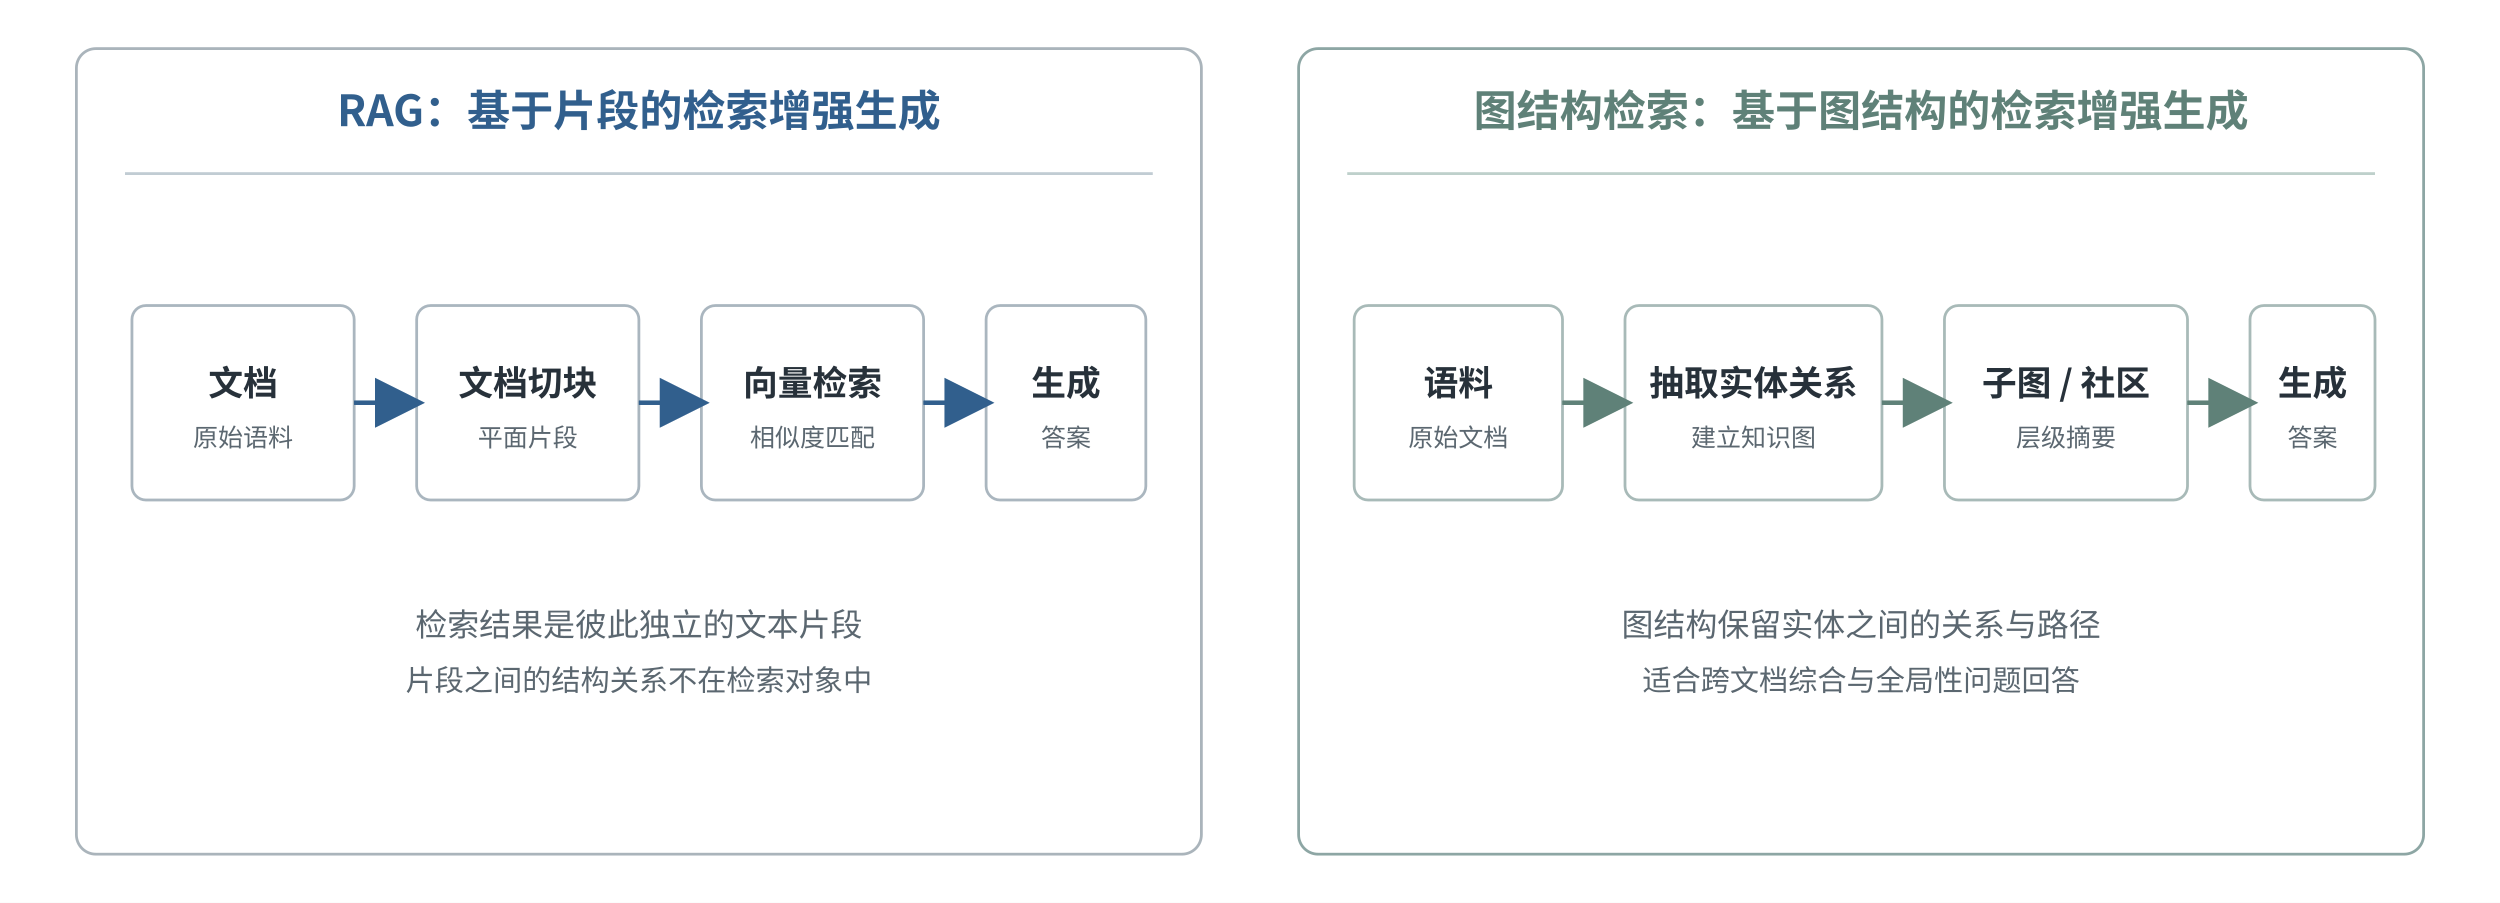
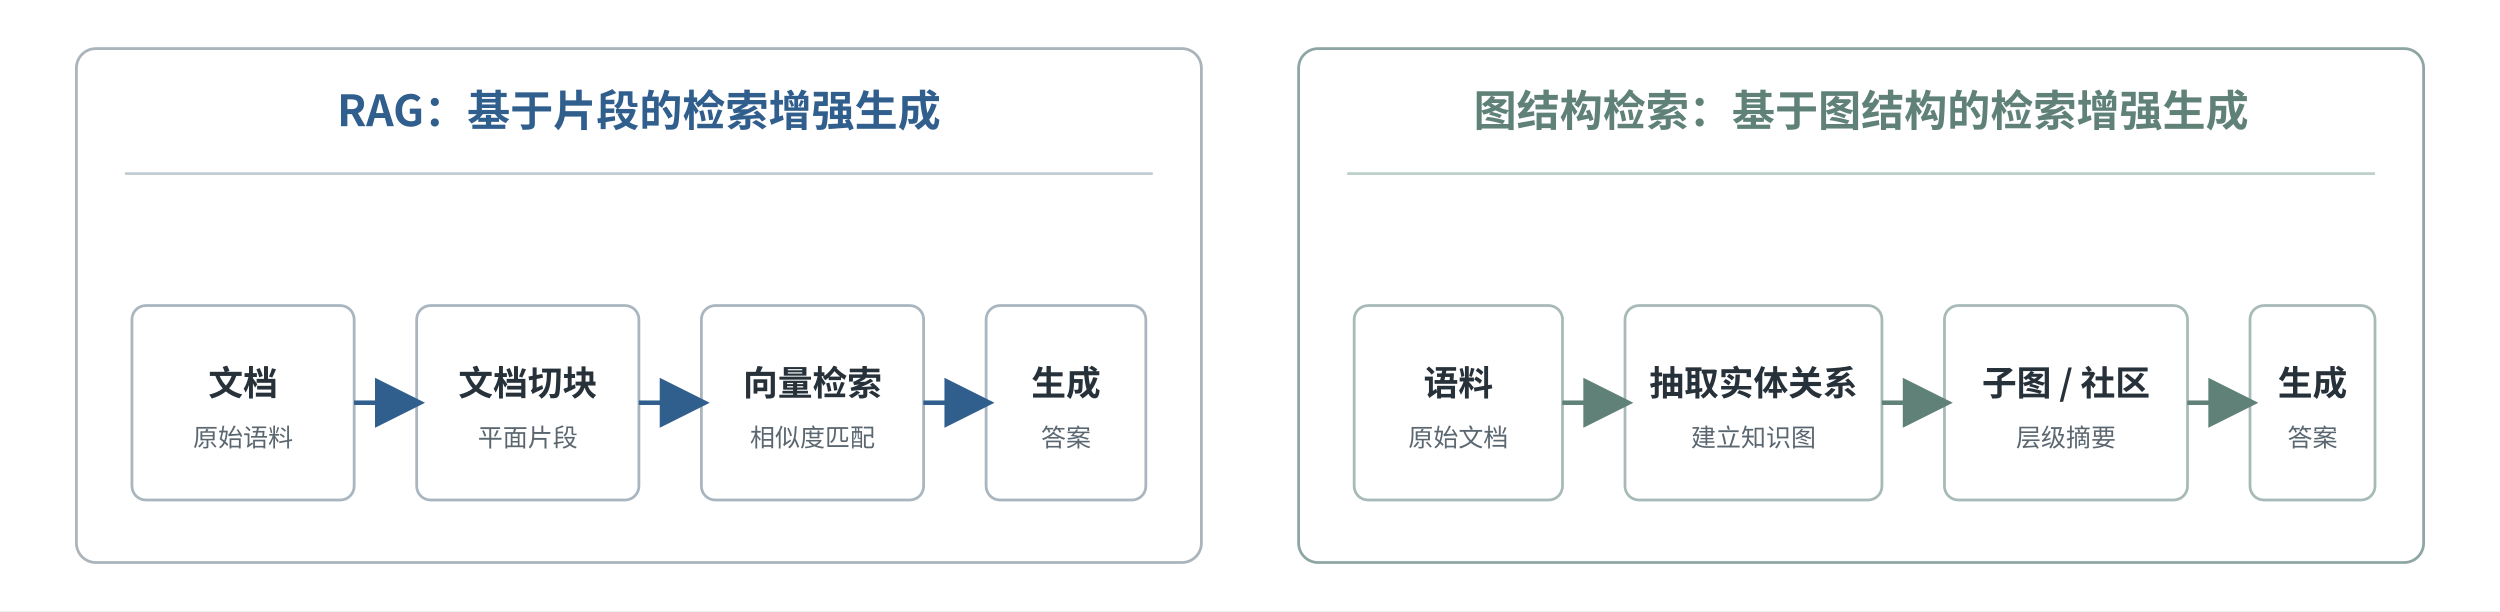
- <svg xmlns="http://www.w3.org/2000/svg" width="1800" height="650" viewBox="0 0 1800 650">
+ <svg xmlns="http://www.w3.org/2000/svg" width="1800" height="440" viewBox="0 0 1800 440">
  <defs>
    <marker id="arrow-gray" markerWidth="12" markerHeight="12" refX="10" refY="6" orient="auto" markerUnits="strokeWidth">
      <path d="M0,0 L12,6 L0,12 Z" fill="#59636c" />
    </marker>
    <marker id="arrow-blue" markerWidth="12" markerHeight="12" refX="10" refY="6" orient="auto" markerUnits="strokeWidth">
      <path d="M0,0 L12,6 L0,12 Z" fill="#315f8d" />
    </marker>
    <marker id="arrow-green" markerWidth="12" markerHeight="12" refX="10" refY="6" orient="auto" markerUnits="strokeWidth">
      <path d="M0,0 L12,6 L0,12 Z" fill="#5f8178" />
    </marker>
    <marker id="arrow-red" markerWidth="12" markerHeight="12" refX="10" refY="6" orient="auto" markerUnits="strokeWidth">
      <path d="M0,0 L12,6 L0,12 Z" fill="#a15e50" />
    </marker>
  </defs>
-   <rect width="1800" height="650" fill="#ffffff" />
-   <rect x="55" y="35" width="810" height="580" rx="14" fill="#ffffff" stroke="#aab4bb" stroke-width="2" />
-   <rect x="935" y="35" width="810" height="580" rx="14" fill="#ffffff" stroke="#8da6a4" stroke-width="2" />
+   <rect width="1800" height="440" fill="#ffffff" />
+   <rect x="55" y="35" width="810" height="370" rx="14" fill="#ffffff" stroke="#aab4bb" stroke-width="2" />
+   <rect x="935" y="35" width="810" height="370" rx="14" fill="#ffffff" stroke="#8da6a4" stroke-width="2" />
  <text x="460" y="80" text-anchor="middle" dominant-baseline="middle" style="font-family:Microsoft YaHei,Noto Sans CJK SC,SimSun,sans-serif;font-size:31px;font-weight:600;fill:#315f8d">RAG：基于片段的检索增强生成</text>
  <text x="1340" y="80" text-anchor="middle" dominant-baseline="middle" style="font-family:Microsoft YaHei,Noto Sans CJK SC,SimSun,sans-serif;font-size:31px;font-weight:600;fill:#5f8178">图结构检索：基于图结构的检索增强生成</text>
  <polyline points="90,125 830,125" fill="none" stroke="#c1ccd3" stroke-width="2" stroke-linejoin="round" />
  <polyline points="970,125 1710,125" fill="none" stroke="#bed0cb" stroke-width="2" stroke-linejoin="round" />
  <rect x="95" y="220" width="160" height="140" rx="10" fill="#ffffff" stroke="#aab6bf" stroke-width="2" />
  <text x="175.0" y="276.0" text-anchor="middle" dominant-baseline="middle" style="font-family:Microsoft YaHei,Noto Sans CJK SC,SimSun,sans-serif;font-size:25px;font-weight:600;fill:#27313a">文档</text>
  <text x="175.0" y="315.2" text-anchor="middle" dominant-baseline="middle" style="font-family:Microsoft YaHei,Noto Sans CJK SC,SimSun,sans-serif;font-size:18px;fill:#5b6770">原始语料</text>
  <rect x="300" y="220" width="160" height="140" rx="10" fill="#ffffff" stroke="#aab6bf" stroke-width="2" />
  <text x="380.0" y="276.0" text-anchor="middle" dominant-baseline="middle" style="font-family:Microsoft YaHei,Noto Sans CJK SC,SimSun,sans-serif;font-size:25px;font-weight:600;fill:#27313a">文档切块</text>
  <text x="380.0" y="315.2" text-anchor="middle" dominant-baseline="middle" style="font-family:Microsoft YaHei,Noto Sans CJK SC,SimSun,sans-serif;font-size:18px;fill:#5b6770">平面片段</text>
  <rect x="505" y="220" width="160" height="140" rx="10" fill="#ffffff" stroke="#aab6bf" stroke-width="2" />
  <text x="585.0" y="276.0" text-anchor="middle" dominant-baseline="middle" style="font-family:Microsoft YaHei,Noto Sans CJK SC,SimSun,sans-serif;font-size:25px;font-weight:600;fill:#27313a">向量检索</text>
  <text x="585.0" y="315.2" text-anchor="middle" dominant-baseline="middle" style="font-family:Microsoft YaHei,Noto Sans CJK SC,SimSun,sans-serif;font-size:18px;fill:#5b6770">相似度匹配</text>
  <rect x="710" y="220" width="115" height="140" rx="10" fill="#ffffff" stroke="#aab6bf" stroke-width="2" />
  <text x="767.5" y="276.0" text-anchor="middle" dominant-baseline="middle" style="font-family:Microsoft YaHei,Noto Sans CJK SC,SimSun,sans-serif;font-size:25px;font-weight:600;fill:#27313a">生成</text>
  <text x="767.5" y="315.2" text-anchor="middle" dominant-baseline="middle" style="font-family:Microsoft YaHei,Noto Sans CJK SC,SimSun,sans-serif;font-size:18px;fill:#5b6770">答案</text>
  <polyline points="255,290 300,290" fill="none" stroke="#315f8d" stroke-width="3" stroke-linejoin="round" />
  <polyline points="255,290 300,290" fill="none" stroke="#315f8d" stroke-width="3" stroke-linejoin="round" marker-end="url(#arrow-blue)" />
  <polyline points="460,290 505,290" fill="none" stroke="#315f8d" stroke-width="3" stroke-linejoin="round" />
  <polyline points="460,290 505,290" fill="none" stroke="#315f8d" stroke-width="3" stroke-linejoin="round" marker-end="url(#arrow-blue)" />
  <polyline points="665,290 710,290" fill="none" stroke="#315f8d" stroke-width="3" stroke-linejoin="round" />
  <polyline points="665,290 710,290" fill="none" stroke="#315f8d" stroke-width="3" stroke-linejoin="round" marker-end="url(#arrow-blue)" />
-   <text x="460" y="450" text-anchor="middle" dominant-baseline="middle" style="font-family:Microsoft YaHei,Noto Sans CJK SC,SimSun,sans-serif;font-size:23px;fill:#5b6770">检索结果是彼此独立的文本片段</text>
-   <text x="460" y="490" text-anchor="middle" dominant-baseline="middle" style="font-family:Microsoft YaHei,Noto Sans CJK SC,SimSun,sans-serif;font-size:21px;fill:#5b6770">片段之间的结构关系不在检索对象中</text>
  <rect x="975" y="220" width="150" height="140" rx="10" fill="#ffffff" stroke="#a8bab8" stroke-width="2" />
  <text x="1050.0" y="276.0" text-anchor="middle" dominant-baseline="middle" style="font-family:Microsoft YaHei,Noto Sans CJK SC,SimSun,sans-serif;font-size:25px;font-weight:600;fill:#27313a">语料</text>
  <text x="1050.0" y="315.2" text-anchor="middle" dominant-baseline="middle" style="font-family:Microsoft YaHei,Noto Sans CJK SC,SimSun,sans-serif;font-size:18px;fill:#5b6770">原始文档</text>
  <rect x="1170" y="220" width="185" height="140" rx="10" fill="#ffffff" stroke="#a8bab8" stroke-width="2" />
  <text x="1262.5" y="276.0" text-anchor="middle" dominant-baseline="middle" style="font-family:Microsoft YaHei,Noto Sans CJK SC,SimSun,sans-serif;font-size:25px;font-weight:600;fill:#27313a">抽取实体关系</text>
  <text x="1262.5" y="315.2" text-anchor="middle" dominant-baseline="middle" style="font-family:Microsoft YaHei,Noto Sans CJK SC,SimSun,sans-serif;font-size:18px;fill:#5b6770">建立知识图</text>
  <rect x="1400" y="220" width="175" height="140" rx="10" fill="#ffffff" stroke="#a8bab8" stroke-width="2" />
  <text x="1487.5" y="276.0" text-anchor="middle" dominant-baseline="middle" style="font-family:Microsoft YaHei,Noto Sans CJK SC,SimSun,sans-serif;font-size:25px;font-weight:600;fill:#27313a">子图 / 社区</text>
  <text x="1487.5" y="315.2" text-anchor="middle" dominant-baseline="middle" style="font-family:Microsoft YaHei,Noto Sans CJK SC,SimSun,sans-serif;font-size:18px;fill:#5b6770">层级摘要</text>
  <rect x="1620" y="220" width="90" height="140" rx="10" fill="#ffffff" stroke="#a8bab8" stroke-width="2" />
  <text x="1665.0" y="276.0" text-anchor="middle" dominant-baseline="middle" style="font-family:Microsoft YaHei,Noto Sans CJK SC,SimSun,sans-serif;font-size:25px;font-weight:600;fill:#27313a">生成</text>
  <text x="1665.0" y="315.2" text-anchor="middle" dominant-baseline="middle" style="font-family:Microsoft YaHei,Noto Sans CJK SC,SimSun,sans-serif;font-size:18px;fill:#5b6770">答案</text>
  <polyline points="1125,290 1170,290" fill="none" stroke="#5f8178" stroke-width="3" stroke-linejoin="round" />
  <polyline points="1125,290 1170,290" fill="none" stroke="#5f8178" stroke-width="3" stroke-linejoin="round" marker-end="url(#arrow-green)" />
  <polyline points="1355,290 1400,290" fill="none" stroke="#5f8178" stroke-width="3" stroke-linejoin="round" />
  <polyline points="1355,290 1400,290" fill="none" stroke="#5f8178" stroke-width="3" stroke-linejoin="round" marker-end="url(#arrow-green)" />
  <polyline points="1575,290 1620,290" fill="none" stroke="#5f8178" stroke-width="3" stroke-linejoin="round" />
  <polyline points="1575,290 1620,290" fill="none" stroke="#5f8178" stroke-width="3" stroke-linejoin="round" marker-end="url(#arrow-green)" />
-   <text x="1340" y="450" text-anchor="middle" dominant-baseline="middle" style="font-family:Microsoft YaHei,Noto Sans CJK SC,SimSun,sans-serif;font-size:23px;fill:#5b6770">图结构保留实体之间的关系与路径</text>
-   <text x="1340" y="490" text-anchor="middle" dominant-baseline="middle" style="font-family:Microsoft YaHei,Noto Sans CJK SC,SimSun,sans-serif;font-size:21px;fill:#5b6770">适合跨文档综合与全局性问题回答</text>
</svg>
